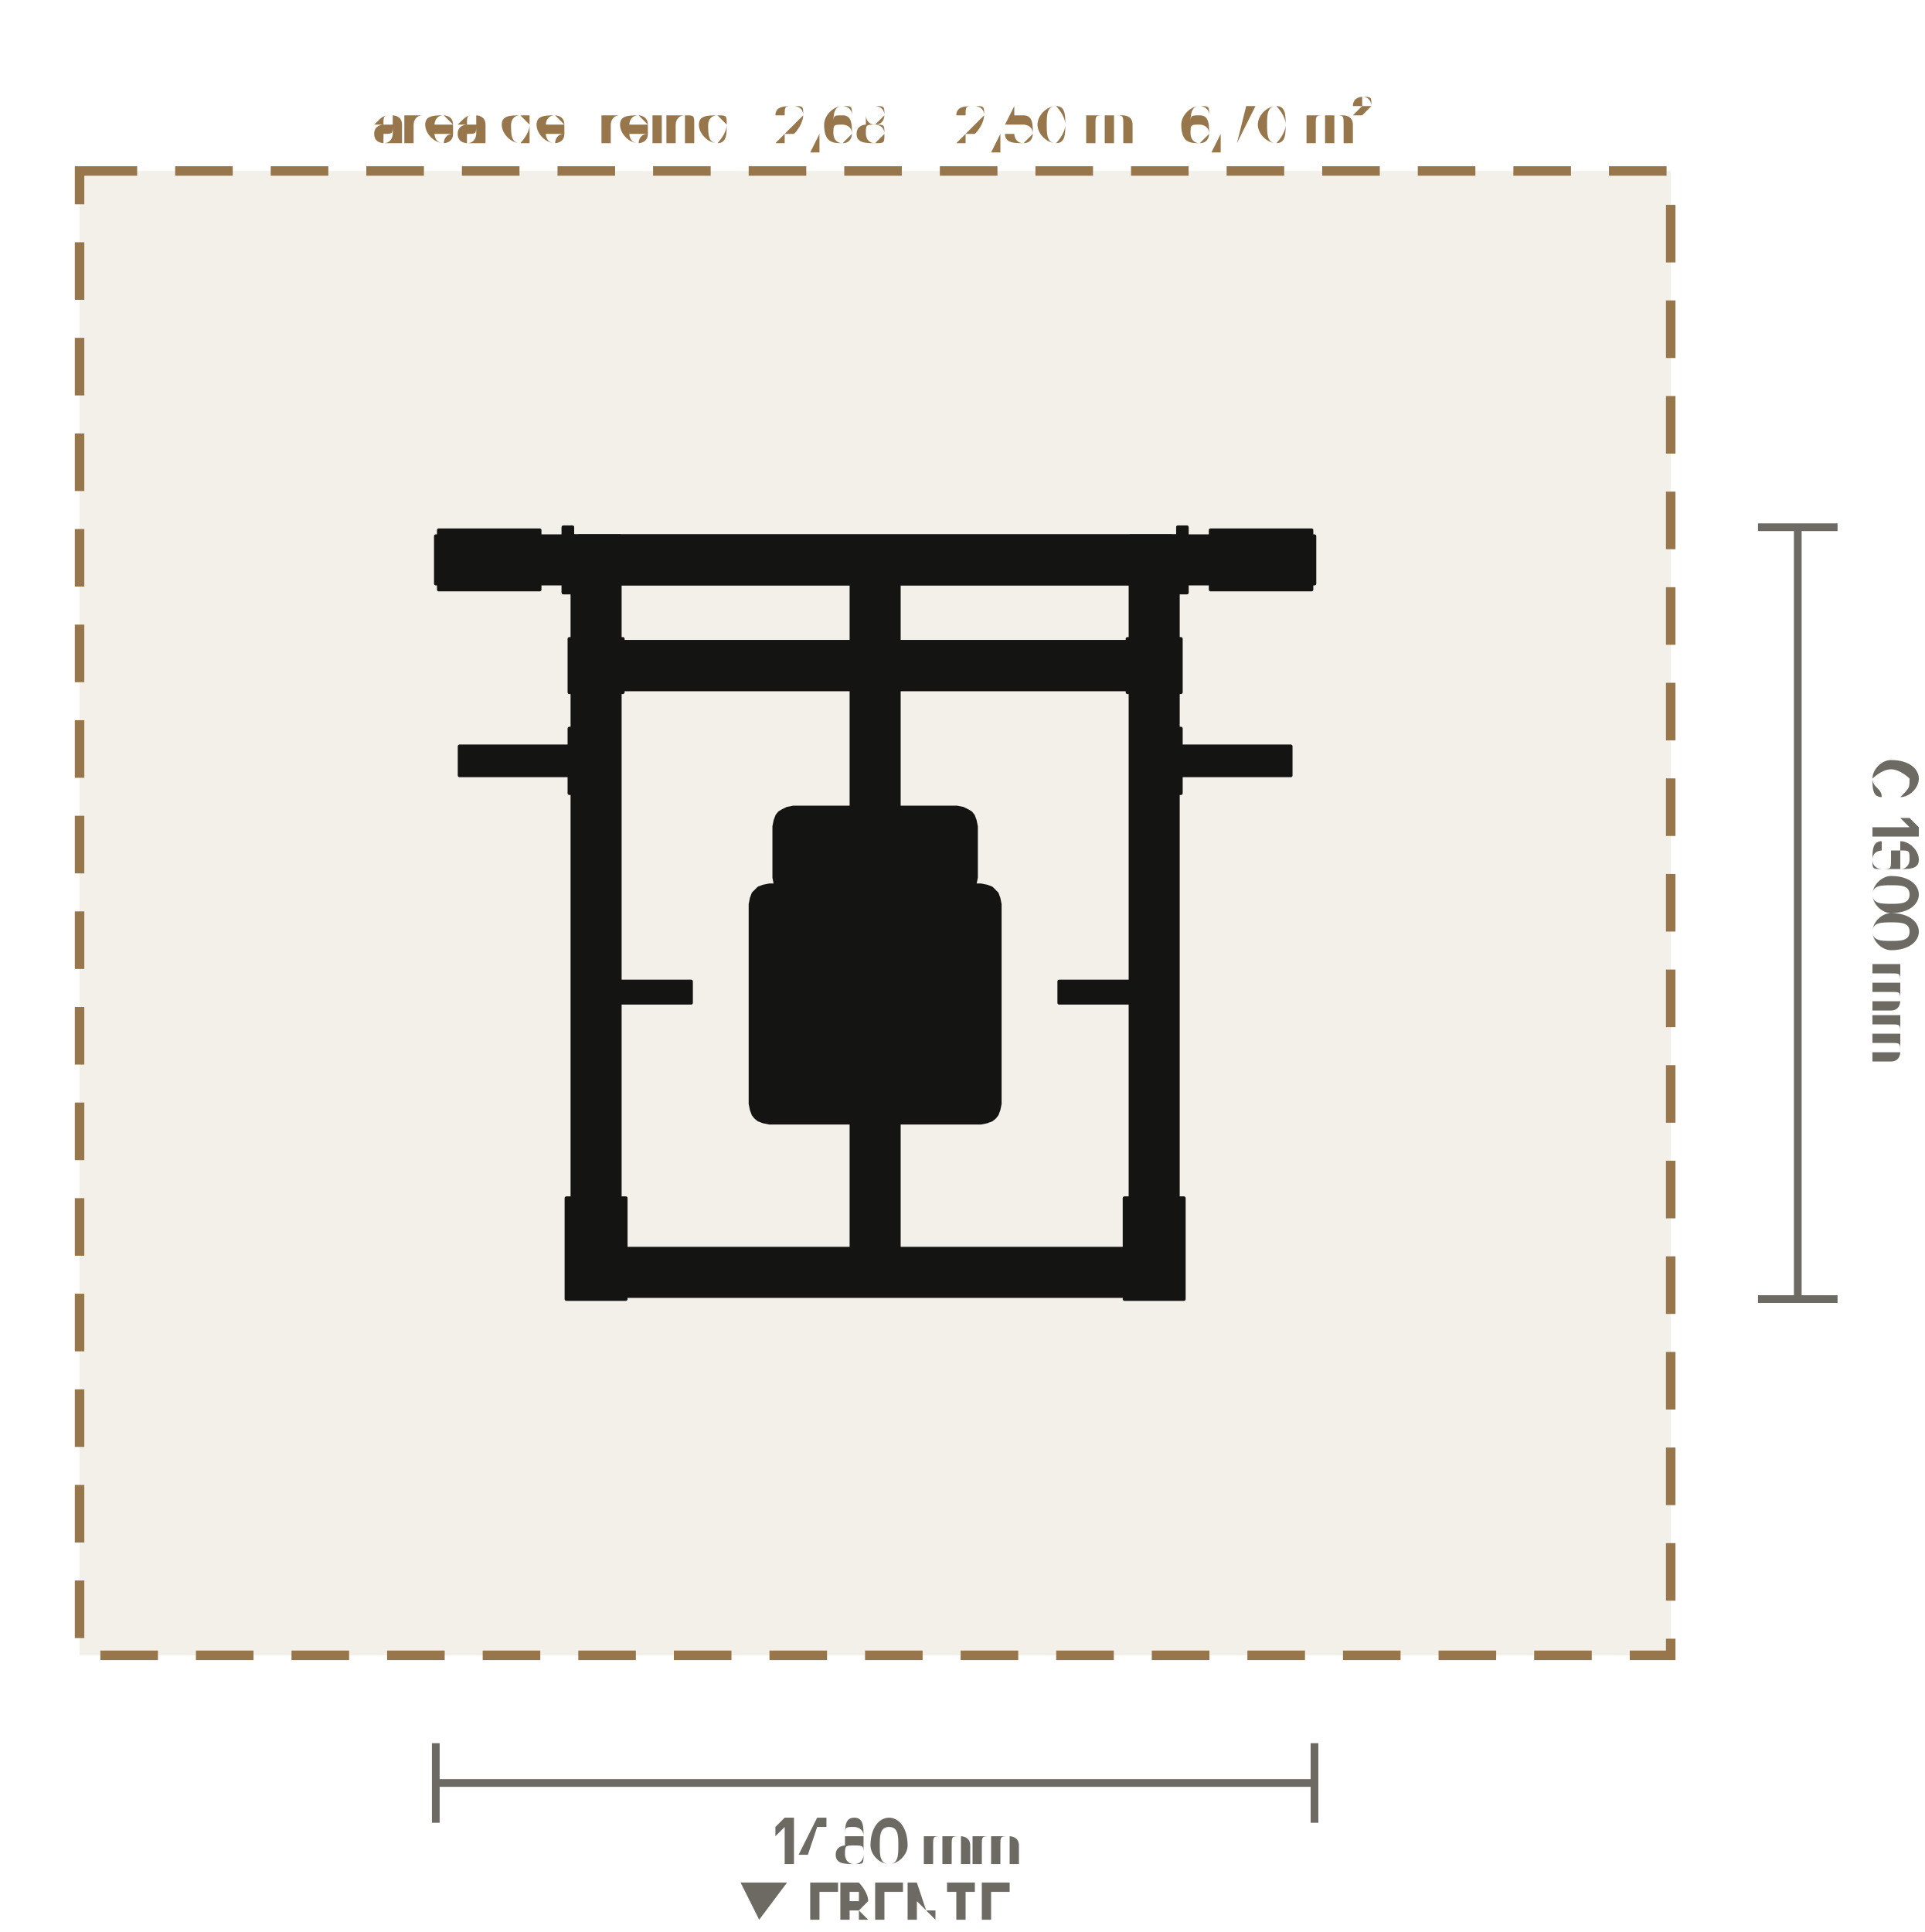
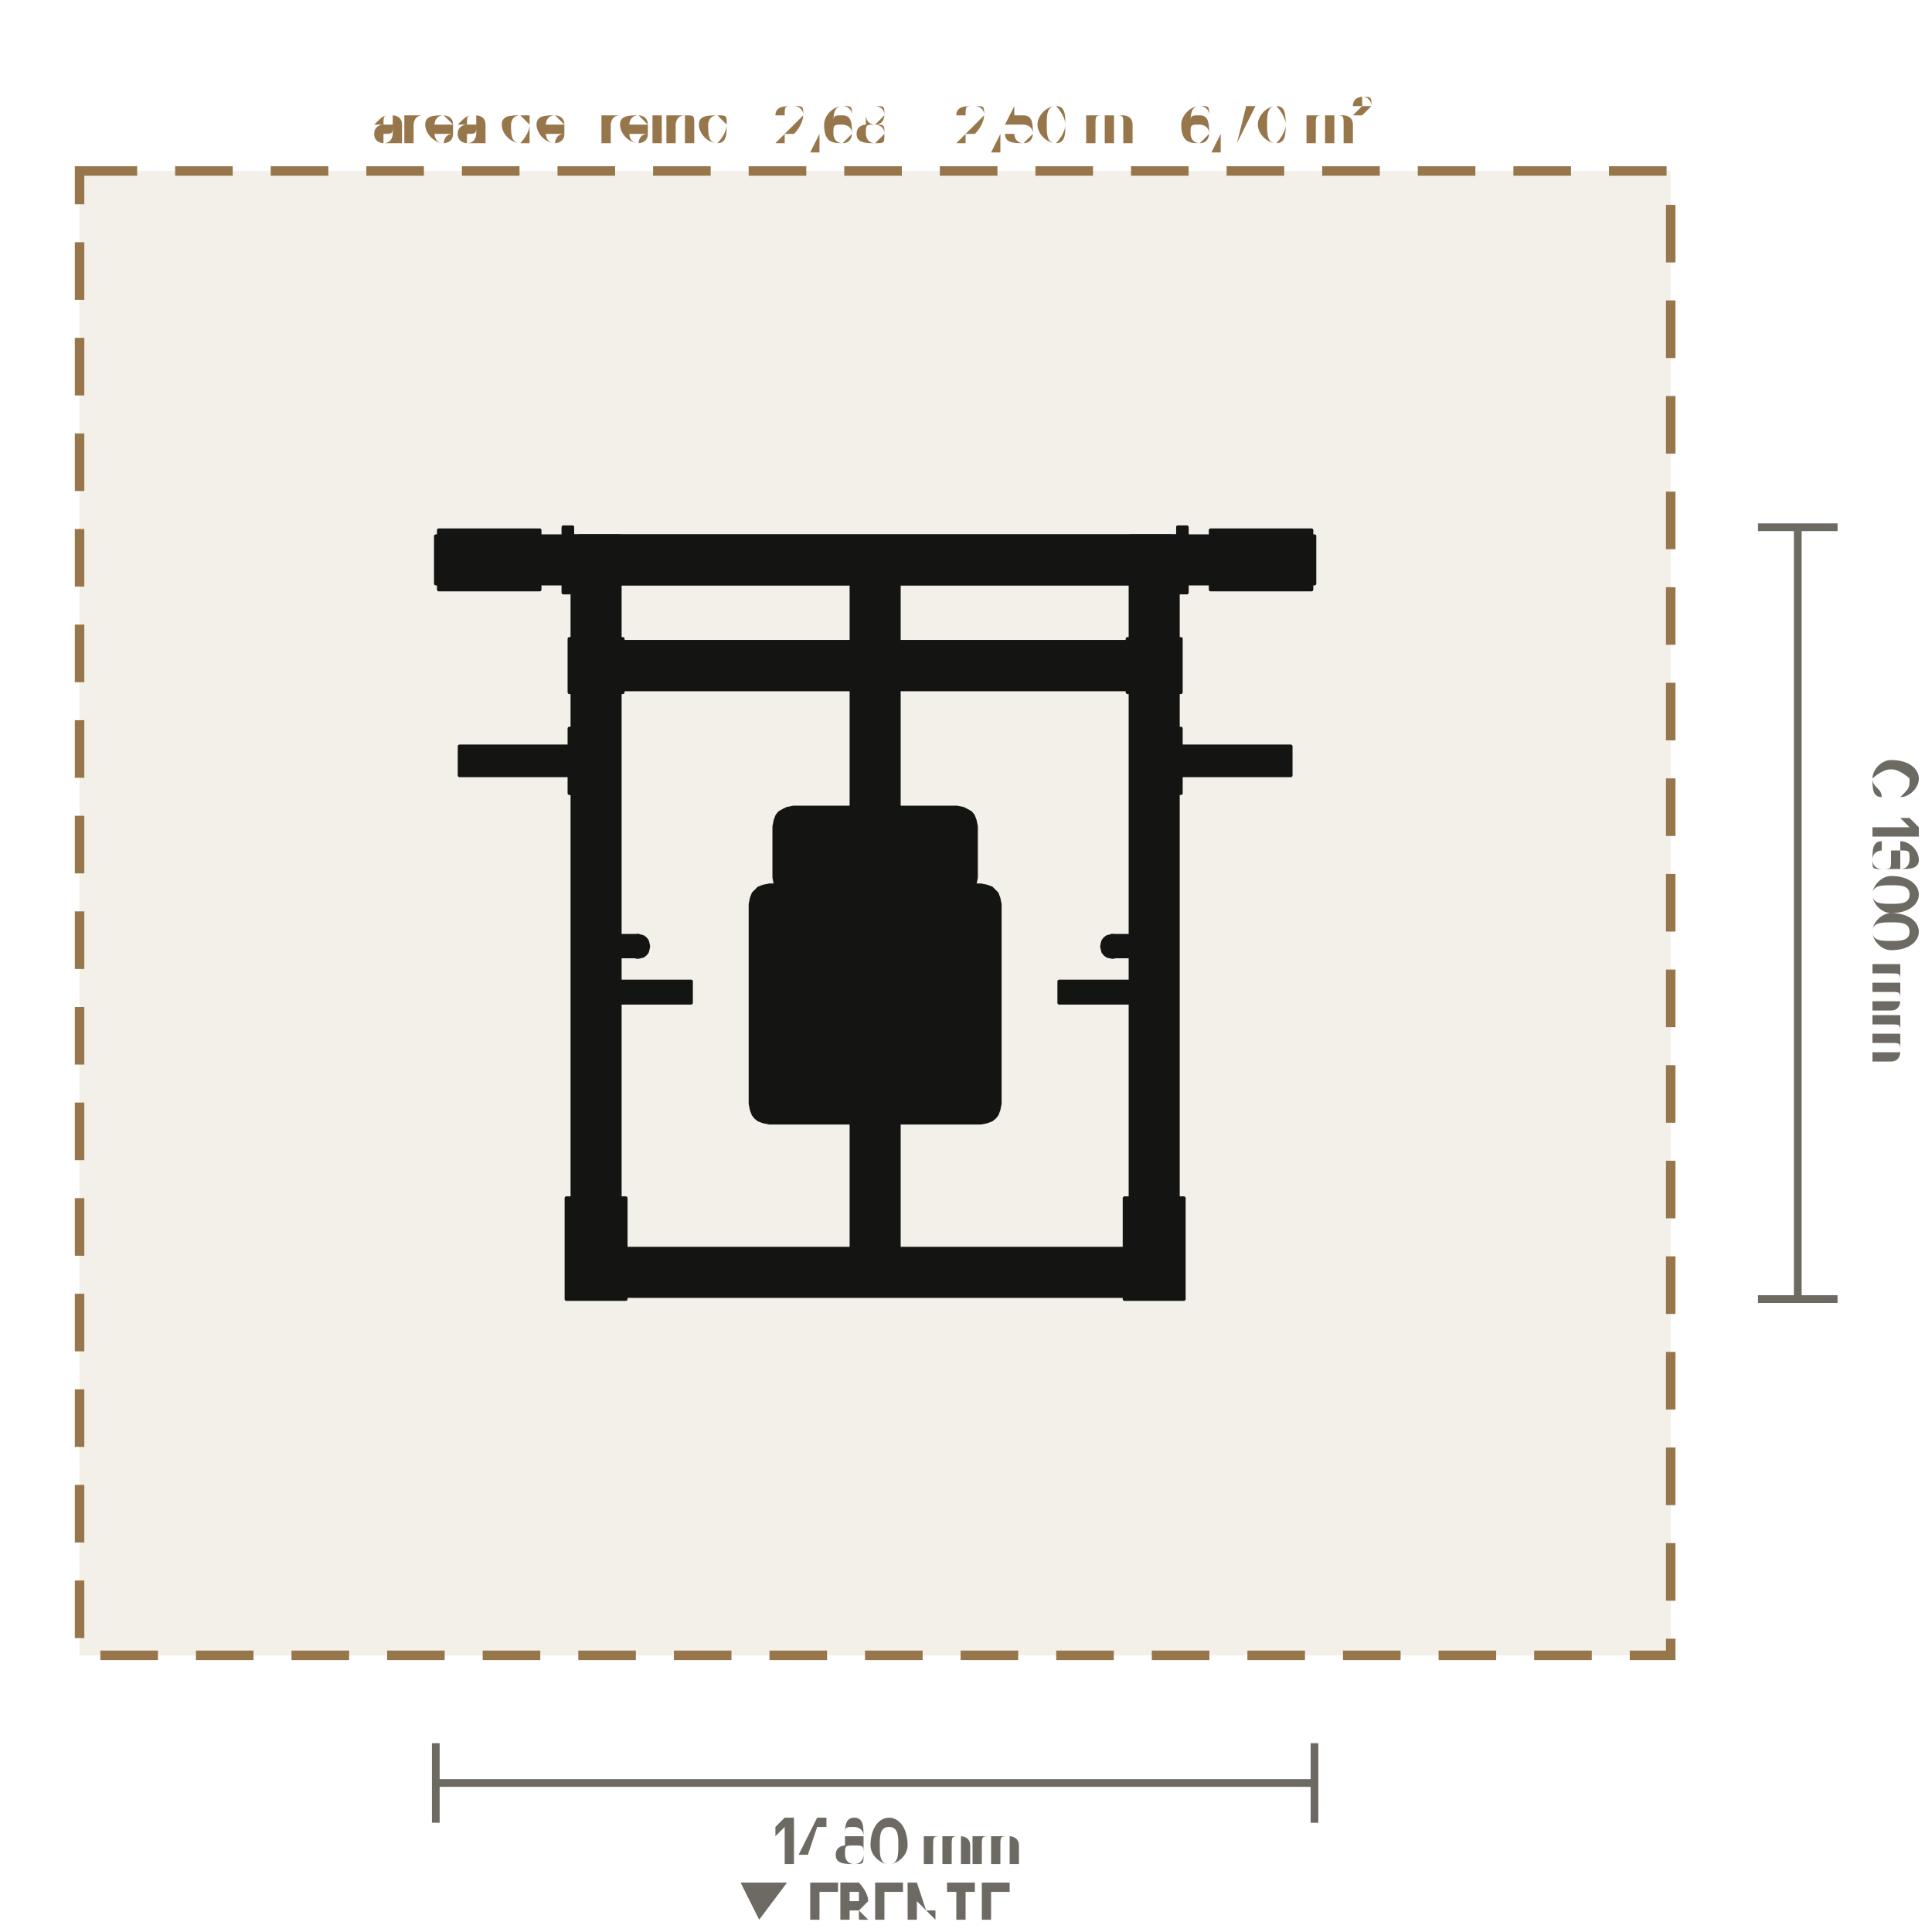
<svg xmlns="http://www.w3.org/2000/svg" viewBox="-1.474 -1.538 3.241 3.254" role="img" aria-label="Planta do Desenvolvimento de Ombros (LD-A012): 1480 × 1300 mm, com 60 cm de área de treino em volta" data-equipment="LD-A012" data-unit="m">
  <rect class="eq-zone" x="-1.34" y="-1.25" width="2.68" height="2.5" style="fill:#96764a;fill-opacity:.12;stroke:#96764a;stroke-width:0.016;stroke-dasharray:0.097 0.064" />
  <text class="eq-zone-label" x="0" y="-1.298" style="font-family:Barlow,Inter,Arial,sans-serif;font-size:0.092px;fill:#96764a;text-anchor:middle">área de treino · 2,68 × 2,50 m · 6,70 m²</text>
  <g class="eq-parts">
    <polygon class="eq-part" points="-0.51,-0.635 -0.43,-0.635 -0.43,0.645 -0.51,0.645" style="fill:#141413;stroke:#141413;stroke-width:0.006;stroke-linejoin:round" />
    <polygon class="eq-part" points="-0.735,-0.645 -0.565,-0.645 -0.565,-0.545 -0.735,-0.545" style="fill:#141413;stroke:#141413;stroke-width:0.006;stroke-linejoin:round" />
    <polygon class="eq-part" points="-0.52,0.48 -0.42,0.48 -0.42,0.65 -0.52,0.65" style="fill:#141413;stroke:#141413;stroke-width:0.006;stroke-linejoin:round" />
    <polygon class="eq-part" points="0.43,-0.635 0.51,-0.635 0.51,0.645 0.43,0.645" style="fill:#141413;stroke:#141413;stroke-width:0.006;stroke-linejoin:round" />
    <polygon class="eq-part" points="0.565,-0.645 0.735,-0.645 0.735,-0.545 0.565,-0.545" style="fill:#141413;stroke:#141413;stroke-width:0.006;stroke-linejoin:round" />
    <polygon class="eq-part" points="0.42,0.48 0.52,0.48 0.52,0.65 0.42,0.65" style="fill:#141413;stroke:#141413;stroke-width:0.006;stroke-linejoin:round" />
    <polygon class="eq-part" points="-0.74,-0.635 0.74,-0.635 0.74,-0.555 -0.74,-0.555" style="fill:#141413;stroke:#141413;stroke-width:0.006;stroke-linejoin:round" />
    <polygon class="eq-part" points="-0.47,0.565 0.47,0.565 0.47,0.645 -0.47,0.645" style="fill:#141413;stroke:#141413;stroke-width:0.006;stroke-linejoin:round" />
    <polygon class="eq-part" points="-0.04,-0.595 0.04,-0.595 0.04,0.605 -0.04,0.605" style="fill:#141413;stroke:#141413;stroke-width:0.006;stroke-linejoin:round" />
    <polygon class="eq-part" points="-0.035,0.13 -0.035,0.127 -0.033,0.124 -0.032,0.121 -0.029,0.12 -0.026,0.118 -0.023,0.118 0.023,0.118 0.026,0.118 0.029,0.12 0.032,0.121 0.033,0.124 0.035,0.127 0.035,0.13 0.035,0.176 0.035,0.179 0.033,0.182 0.032,0.184 0.029,0.186 0.026,0.188 0.023,0.188 -0.023,0.188 -0.026,0.188 -0.029,0.186 -0.032,0.184 -0.033,0.182 -0.035,0.179 -0.035,0.176" style="fill:#141413;stroke:#141413;stroke-width:0.006;stroke-linejoin:round" />
    <polygon class="eq-part" points="0.035,0.131 0.047,0.131 0.047,0.175 0.035,0.175" style="fill:#141413;stroke:#141413;stroke-width:0.006;stroke-linejoin:round" />
    <polygon class="eq-part" points="0.033,0.153 0.033,0.151 0.033,0.149 0.033,0.148 0.034,0.147 0.034,0.146 0.035,0.146 0.115,0.146 0.116,0.146 0.116,0.147 0.117,0.148 0.117,0.149 0.117,0.151 0.117,0.153 0.117,0.155 0.117,0.157 0.117,0.158 0.116,0.159 0.116,0.16 0.115,0.16 0.035,0.16 0.034,0.16 0.034,0.159 0.033,0.158 0.033,0.157 0.033,0.155" style="fill:#141413;stroke:#141413;stroke-width:0.006;stroke-linejoin:round" />
    <polygon class="eq-part" points="-0.21,-0.015 -0.208,-0.025 -0.205,-0.033 -0.201,-0.037 -0.196,-0.042 -0.188,-0.045 -0.178,-0.047 0.178,-0.047 0.188,-0.045 0.196,-0.042 0.201,-0.037 0.205,-0.033 0.208,-0.025 0.21,-0.015 0.21,0.321 0.208,0.331 0.205,0.339 0.201,0.344 0.196,0.348 0.188,0.351 0.178,0.353 -0.178,0.353 -0.188,0.351 -0.196,0.348 -0.201,0.344 -0.205,0.339 -0.208,0.331 -0.21,0.321" style="fill:#141413;stroke:#141413;stroke-width:0.006;stroke-linejoin:round" />
    <polygon class="eq-part" points="-0.17,-0.146 -0.168,-0.156 -0.165,-0.164 -0.161,-0.169 -0.156,-0.172 -0.148,-0.176 -0.138,-0.178 0.138,-0.178 0.148,-0.176 0.156,-0.172 0.161,-0.169 0.165,-0.164 0.168,-0.156 0.17,-0.146 0.17,-0.06 0.168,-0.05 0.165,-0.042 0.161,-0.037 0.156,-0.033 0.148,-0.03 0.138,-0.028 -0.138,-0.028 -0.148,-0.03 -0.156,-0.033 -0.161,-0.037 -0.165,-0.042 -0.168,-0.05 -0.17,-0.06" style="fill:#141413;stroke:#141413;stroke-width:0.006;stroke-linejoin:round" />
    <polygon class="eq-part" points="-0.03,-0.203 -0.028,-0.209 -0.024,-0.213 -0.018,-0.215 0.018,-0.215 0.024,-0.213 0.028,-0.209 0.03,-0.203 0.03,-0.109 0.028,-0.103 0.024,-0.099 0.018,-0.097 -0.018,-0.097 -0.024,-0.099 -0.028,-0.103 -0.03,-0.109" style="fill:#141413;stroke:#141413;stroke-width:0.006;stroke-linejoin:round" />
    <polygon class="eq-part" points="0.425,-0.462 0.515,-0.462 0.515,-0.372 0.425,-0.372" style="fill:#141413;stroke:#141413;stroke-width:0.006;stroke-linejoin:round" />
    <polygon class="eq-part" points="0.44,-0.418 0.442,-0.418 0.446,-0.419 0.452,-0.419 0.488,-0.419 0.494,-0.419 0.498,-0.418 0.5,-0.418 0.5,0.141 0.498,0.144 0.494,0.146 0.488,0.147 0.452,0.147 0.446,0.146 0.442,0.144 0.44,0.141" style="fill:#141413;stroke:#141413;stroke-width:0.006;stroke-linejoin:round" />
    <polygon class="eq-part" points="0.31,0.115 0.47,0.115 0.47,0.151 0.31,0.151" style="fill:#141413;stroke:#141413;stroke-width:0.006;stroke-linejoin:round" />
+     <polygon class="eq-part" points="0.395,0.047 0.395,0.045 0.396,0.043 0.396,0.041 0.396,0.04 0.397,0.039 0.398,0.038 0.472,0.038 0.473,0.039 0.474,0.04 0.474,0.041 0.474,0.043 0.475,0.045 0.475,0.047 0.475,0.065 0.475,0.067 0.474,0.069 0.474,0.071 0.474,0.072 0.473,0.073 0.472,0.073 0.398,0.073 0.397,0.073 0.396,0.072 0.396,0.071 0.396,0.069 0.395,0.067 0.395,0.065" style="fill:#141413;stroke:#141413;stroke-width:0.006;stroke-linejoin:round" />
+     <polygon class="eq-part" points="0.382,0.056 0.383,0.051 0.384,0.047 0.387,0.043 0.391,0.04 0.395,0.039 0.4,0.038 0.405,0.039 0.409,0.04 0.413,0.043 0.416,0.047 0.417,0.051 0.418,0.056 0.417,0.061 0.416,0.065 0.413,0.069 0.409,0.072 0.405,0.073 0.4,0.074 0.395,0.073 0.391,0.072 0.387,0.069 0.384,0.065 0.383,0.061" style="fill:#141413;stroke:#141413;stroke-width:0.006;stroke-linejoin:round" />
    <polygon class="eq-part" points="0.5,-0.311 0.515,-0.311 0.515,-0.202 0.5,-0.202" style="fill:#141413;stroke:#141413;stroke-width:0.006;stroke-linejoin:round" />
    <polygon class="eq-part" points="0.515,-0.281 0.7,-0.281 0.7,-0.232 0.515,-0.232" style="fill:#141413;stroke:#141413;stroke-width:0.006;stroke-linejoin:round" />
    <polygon class="eq-part" points="-0.515,-0.462 -0.425,-0.462 -0.425,-0.372 -0.515,-0.372" style="fill:#141413;stroke:#141413;stroke-width:0.006;stroke-linejoin:round" />
    <polygon class="eq-part" points="-0.5,-0.418 -0.498,-0.418 -0.494,-0.419 -0.488,-0.419 -0.452,-0.419 -0.446,-0.419 -0.442,-0.418 -0.44,-0.418 -0.44,0.141 -0.442,0.144 -0.446,0.146 -0.452,0.147 -0.488,0.147 -0.494,0.146 -0.498,0.144 -0.5,0.141" style="fill:#141413;stroke:#141413;stroke-width:0.006;stroke-linejoin:round" />
    <polygon class="eq-part" points="-0.47,0.115 -0.31,0.115 -0.31,0.151 -0.47,0.151" style="fill:#141413;stroke:#141413;stroke-width:0.006;stroke-linejoin:round" />
+     <polygon class="eq-part" points="-0.475,0.047 -0.475,0.045 -0.474,0.043 -0.474,0.041 -0.474,0.04 -0.473,0.039 -0.472,0.038 -0.398,0.038 -0.397,0.039 -0.396,0.04 -0.396,0.041 -0.396,0.043 -0.395,0.045 -0.395,0.047 -0.395,0.065 -0.395,0.067 -0.396,0.069 -0.396,0.071 -0.396,0.072 -0.397,0.073 -0.398,0.073 -0.472,0.073 -0.473,0.073 -0.474,0.072 -0.474,0.071 -0.474,0.069 -0.475,0.067 -0.475,0.065" style="fill:#141413;stroke:#141413;stroke-width:0.006;stroke-linejoin:round" />
+     <polygon class="eq-part" points="-0.418,0.056 -0.417,0.051 -0.416,0.047 -0.413,0.043 -0.409,0.04 -0.405,0.039 -0.4,0.038 -0.395,0.039 -0.391,0.04 -0.387,0.043 -0.384,0.047 -0.383,0.051 -0.382,0.056 -0.383,0.061 -0.384,0.065 -0.387,0.069 -0.391,0.072 -0.395,0.073 -0.4,0.074 -0.405,0.073 -0.409,0.072 -0.413,0.069 -0.416,0.065 -0.417,0.061" style="fill:#141413;stroke:#141413;stroke-width:0.006;stroke-linejoin:round" />
    <polygon class="eq-part" points="-0.515,-0.311 -0.5,-0.311 -0.5,-0.202 -0.515,-0.202" style="fill:#141413;stroke:#141413;stroke-width:0.006;stroke-linejoin:round" />
    <polygon class="eq-part" points="-0.7,-0.281 -0.515,-0.281 -0.515,-0.232 -0.7,-0.232" style="fill:#141413;stroke:#141413;stroke-width:0.006;stroke-linejoin:round" />
    <polygon class="eq-part" points="-0.435,-0.445 -0.433,-0.451 -0.429,-0.455 -0.423,-0.457 0.423,-0.457 0.429,-0.455 0.433,-0.451 0.435,-0.445 0.435,-0.389 0.433,-0.383 0.429,-0.379 0.423,-0.377 -0.423,-0.377 -0.429,-0.379 -0.433,-0.383 -0.435,-0.389" style="fill:#141413;stroke:#141413;stroke-width:0.006;stroke-linejoin:round" />
    <polygon class="eq-part" points="0.395,-0.44 0.44,-0.44 0.44,-0.395 0.395,-0.395" style="fill:#141413;stroke:#141413;stroke-width:0.006;stroke-linejoin:round" />
    <polygon class="eq-part" points="-0.44,-0.44 -0.395,-0.44 -0.395,-0.395 -0.44,-0.395" style="fill:#141413;stroke:#141413;stroke-width:0.006;stroke-linejoin:round" />
    <polygon class="eq-part" points="-0.47,-0.457 0.47,-0.457 0.47,-0.377 -0.47,-0.377" style="fill:#141413;stroke:#141413;stroke-width:0.006;stroke-linejoin:round" />
    <polygon class="eq-part" points="0.435,-0.497 0.447,-0.497 0.447,-0.337 0.435,-0.337" style="fill:#141413;stroke:#141413;stroke-width:0.006;stroke-linejoin:round" />
    <polygon class="eq-part" points="0.447,-0.478 0.455,-0.478 0.455,-0.456 0.447,-0.456" style="fill:#141413;stroke:#141413;stroke-width:0.006;stroke-linejoin:round" />
    <polygon class="eq-part" points="0.447,-0.378 0.455,-0.378 0.455,-0.356 0.447,-0.356" style="fill:#141413;stroke:#141413;stroke-width:0.006;stroke-linejoin:round" />
    <polygon class="eq-part" points="-0.447,-0.497 -0.435,-0.497 -0.435,-0.337 -0.447,-0.337" style="fill:#141413;stroke:#141413;stroke-width:0.006;stroke-linejoin:round" />
    <polygon class="eq-part" points="-0.455,-0.478 -0.447,-0.478 -0.447,-0.456 -0.455,-0.456" style="fill:#141413;stroke:#141413;stroke-width:0.006;stroke-linejoin:round" />
    <polygon class="eq-part" points="-0.455,-0.378 -0.447,-0.378 -0.447,-0.356 -0.455,-0.356" style="fill:#141413;stroke:#141413;stroke-width:0.006;stroke-linejoin:round" />
    <polygon class="eq-part" points="-0.51,-0.623 -0.508,-0.629 -0.504,-0.633 -0.498,-0.635 0.498,-0.635 0.504,-0.633 0.508,-0.629 0.51,-0.623 0.51,-0.567 0.508,-0.561 0.504,-0.557 0.498,-0.555 -0.498,-0.555 -0.504,-0.557 -0.508,-0.561 -0.51,-0.567" style="fill:#141413;stroke:#141413;stroke-width:0.006;stroke-linejoin:round" />
    <polygon class="eq-part" points="0.445,-0.607 0.445,-0.61 0.447,-0.612 0.449,-0.615 0.451,-0.616 0.454,-0.617 0.457,-0.618 0.483,-0.618 0.486,-0.617 0.489,-0.616 0.491,-0.615 0.493,-0.612 0.495,-0.61 0.495,-0.607 0.495,-0.183 0.495,-0.18 0.493,-0.178 0.491,-0.176 0.489,-0.174 0.486,-0.173 0.483,-0.172 0.457,-0.172 0.454,-0.173 0.451,-0.174 0.449,-0.176 0.447,-0.178 0.445,-0.18 0.445,-0.183" style="fill:#141413;stroke:#141413;stroke-width:0.006;stroke-linejoin:round" />
    <polygon class="eq-part" points="0.51,-0.65 0.525,-0.65 0.525,-0.54 0.51,-0.54" style="fill:#141413;stroke:#141413;stroke-width:0.006;stroke-linejoin:round" />
    <polygon class="eq-part" points="0.525,-0.62 0.69,-0.62 0.69,-0.57 0.525,-0.57" style="fill:#141413;stroke:#141413;stroke-width:0.006;stroke-linejoin:round" />
    <polygon class="eq-part" points="0.51,-0.65 0.525,-0.65 0.525,-0.54 0.51,-0.54" style="fill:#141413;stroke:#141413;stroke-width:0.006;stroke-linejoin:round" />
    <polygon class="eq-part" points="0.525,-0.62 0.69,-0.62 0.69,-0.57 0.525,-0.57" style="fill:#141413;stroke:#141413;stroke-width:0.006;stroke-linejoin:round" />
    <polygon class="eq-part" points="-0.495,-0.607 -0.495,-0.61 -0.493,-0.612 -0.491,-0.615 -0.489,-0.616 -0.486,-0.617 -0.483,-0.618 -0.457,-0.618 -0.454,-0.617 -0.451,-0.616 -0.449,-0.615 -0.447,-0.612 -0.445,-0.61 -0.445,-0.607 -0.445,-0.183 -0.445,-0.18 -0.447,-0.178 -0.449,-0.176 -0.451,-0.174 -0.454,-0.173 -0.457,-0.172 -0.483,-0.172 -0.486,-0.173 -0.489,-0.174 -0.491,-0.176 -0.493,-0.178 -0.495,-0.18 -0.495,-0.183" style="fill:#141413;stroke:#141413;stroke-width:0.006;stroke-linejoin:round" />
    <polygon class="eq-part" points="-0.525,-0.65 -0.51,-0.65 -0.51,-0.54 -0.525,-0.54" style="fill:#141413;stroke:#141413;stroke-width:0.006;stroke-linejoin:round" />
    <polygon class="eq-part" points="-0.69,-0.62 -0.525,-0.62 -0.525,-0.57 -0.69,-0.57" style="fill:#141413;stroke:#141413;stroke-width:0.006;stroke-linejoin:round" />
    <polygon class="eq-part" points="-0.525,-0.65 -0.51,-0.65 -0.51,-0.54 -0.525,-0.54" style="fill:#141413;stroke:#141413;stroke-width:0.006;stroke-linejoin:round" />
    <polygon class="eq-part" points="-0.69,-0.62 -0.525,-0.62 -0.525,-0.57 -0.69,-0.57" style="fill:#141413;stroke:#141413;stroke-width:0.006;stroke-linejoin:round" />
  </g>
  <line class="eq-dim" x1="-0.74" y1="1.465" x2="0.74" y2="1.465" style="stroke:#6d6a63;stroke-width:0.013" />
  <line class="eq-dim" x1="-0.74" y1="1.398" x2="-0.74" y2="1.532" style="stroke:#6d6a63;stroke-width:0.013" />
  <line class="eq-dim" x1="0.74" y1="1.398" x2="0.74" y2="1.532" style="stroke:#6d6a63;stroke-width:0.013" />
  <text class="eq-text" x="0" y="1.6" style="font-family:Barlow,Inter,Arial,sans-serif;font-size:0.097px;fill:#6d6a63;text-anchor:middle">L 1480 mm</text>
  <line class="eq-dim" x1="1.554" y1="-0.65" x2="1.554" y2="0.65" style="stroke:#6d6a63;stroke-width:0.013" />
  <line class="eq-dim" x1="1.487" y1="-0.65" x2="1.621" y2="-0.65" style="stroke:#6d6a63;stroke-width:0.013" />
  <line class="eq-dim" x1="1.487" y1="0.65" x2="1.621" y2="0.65" style="stroke:#6d6a63;stroke-width:0.013" />
  <text class="eq-text" x="1.68" y="0" transform="rotate(90 1.6798 0)" style="font-family:Barlow,Inter,Arial,sans-serif;font-size:0.097px;fill:#6d6a63;text-anchor:middle">C 1300 mm</text>
  <text class="eq-text" x="0" y="1.696" style="font-family:Barlow,Inter,Arial,sans-serif;font-size:0.097px;fill:#6d6a63;text-anchor:middle;font-size:0.077px;letter-spacing:.1em">▼ FRENTE</text>
</svg>
